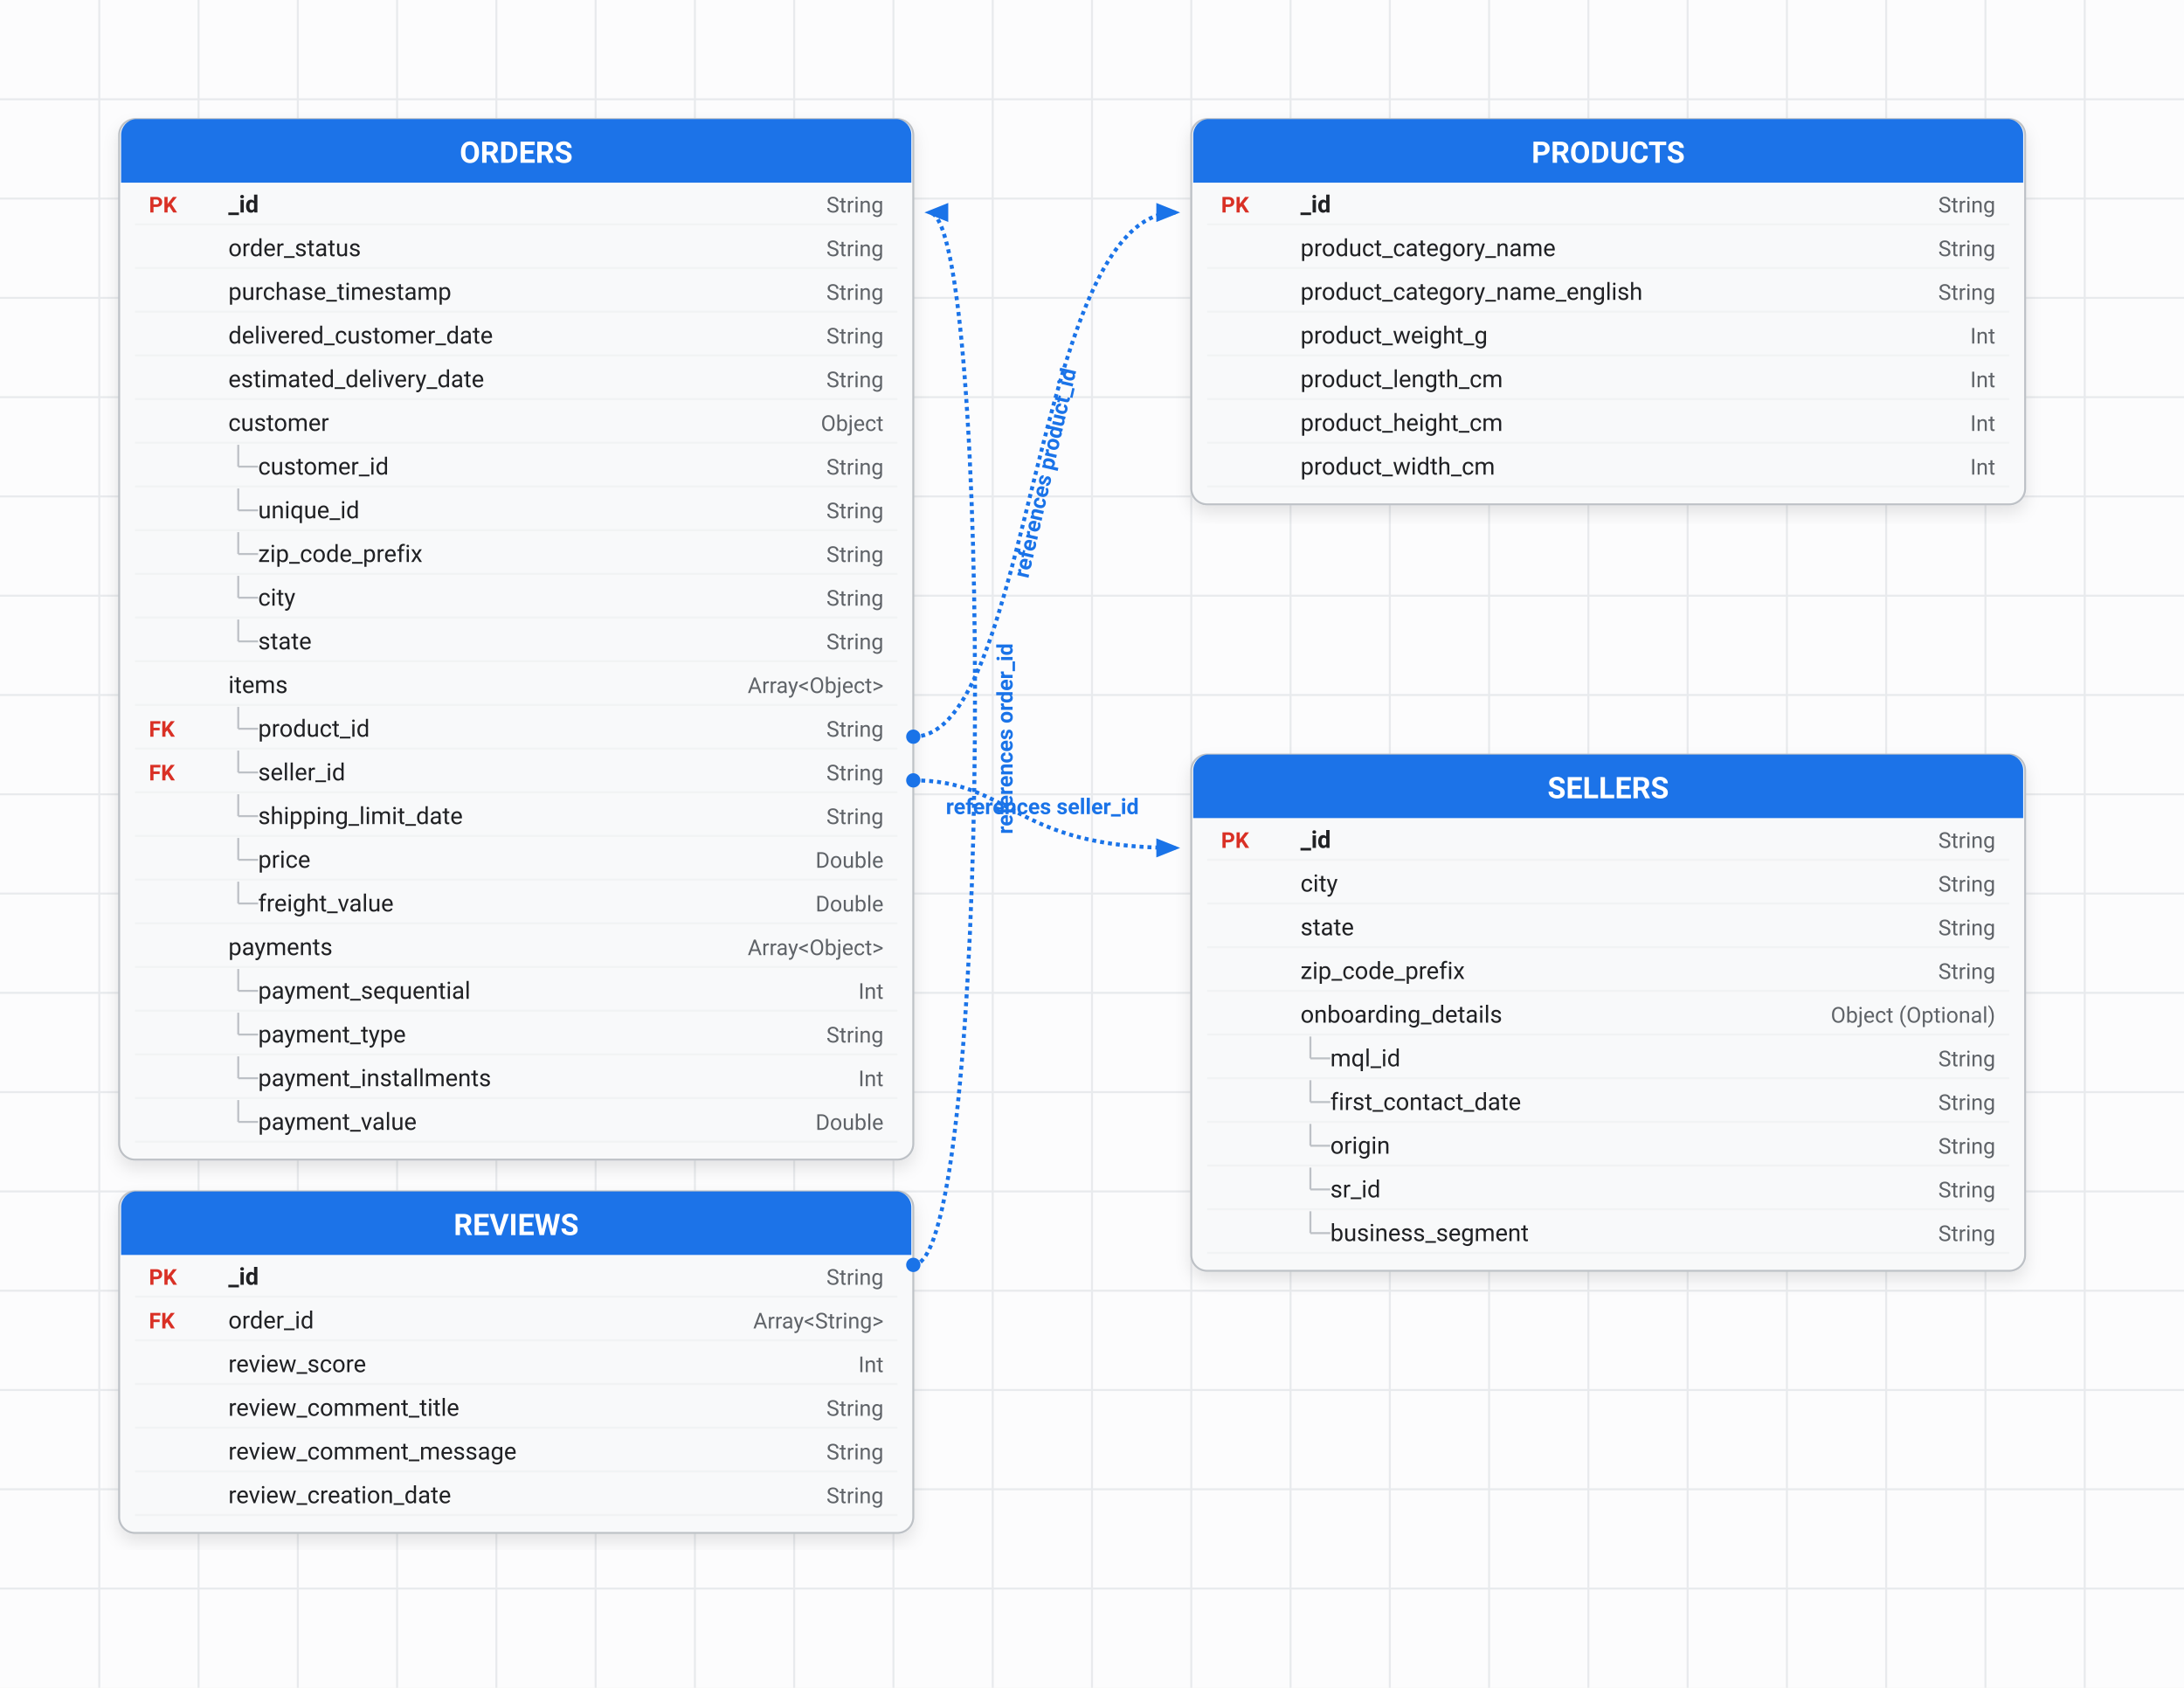
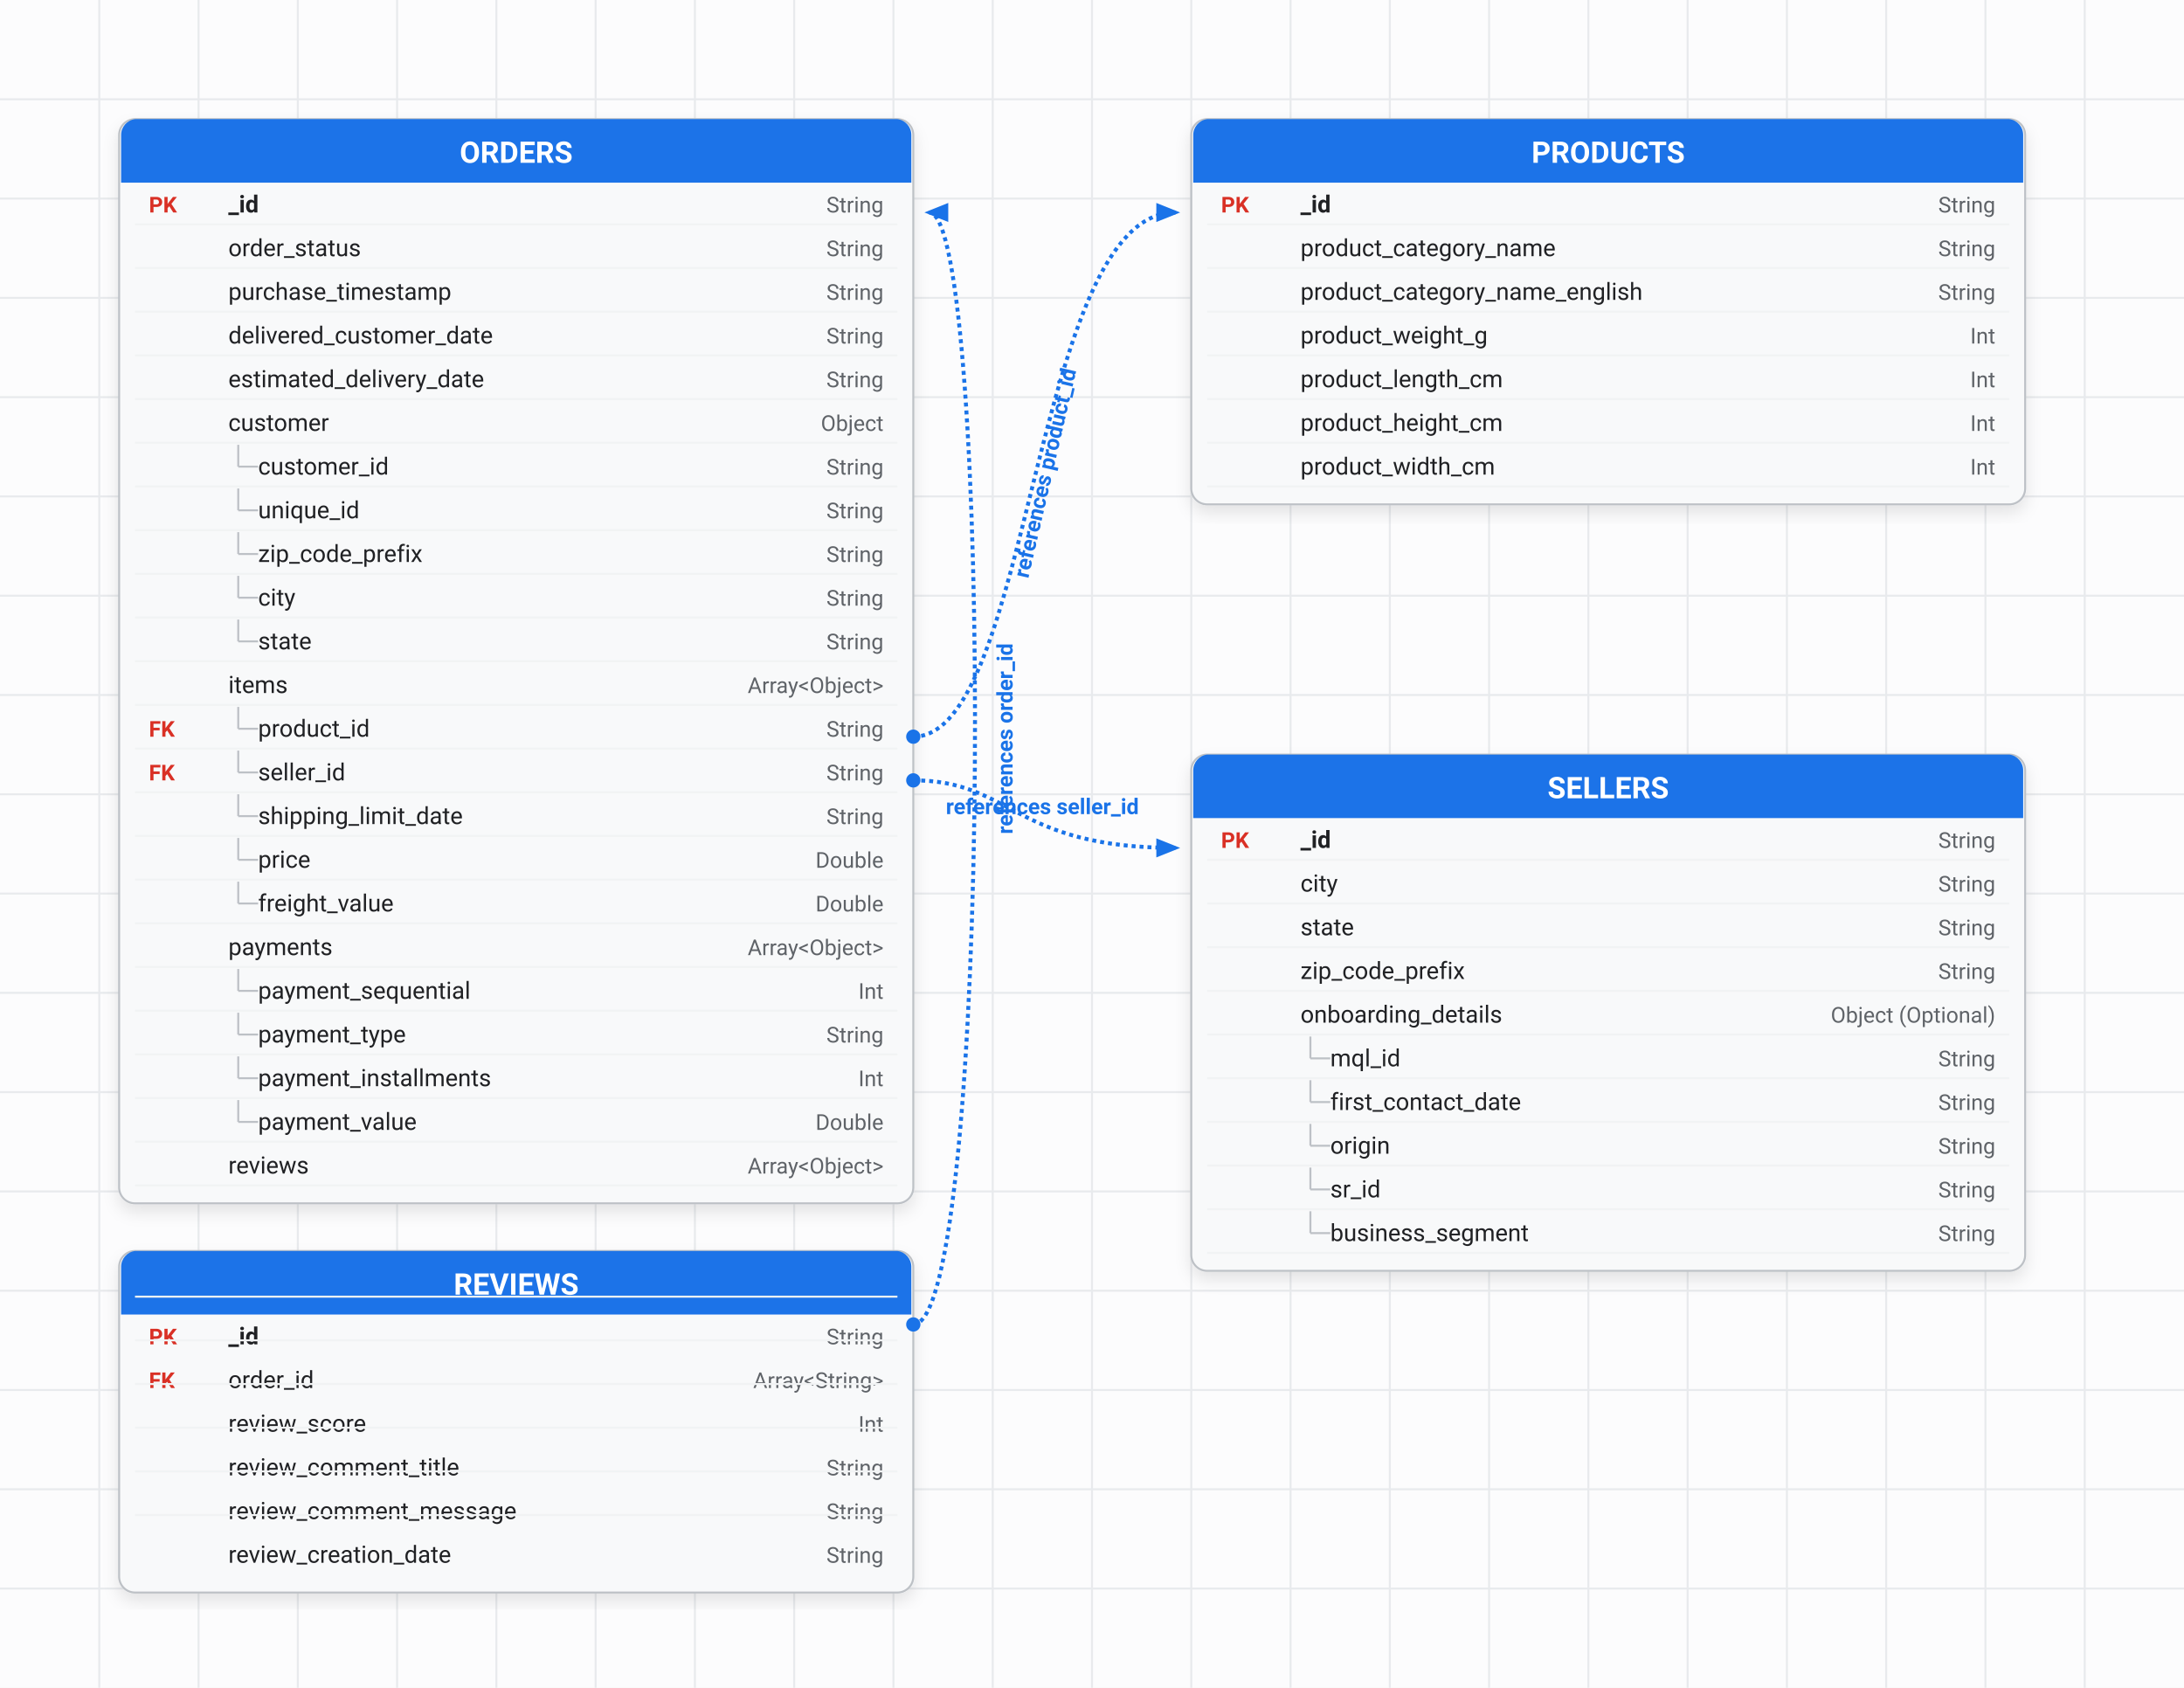
<svg xmlns="http://www.w3.org/2000/svg" width="1100" height="850" viewBox="0 0 1100 850" style="background-color: #FFFFFF; font-family: -apple-system, BlinkMacSystemFont, 'Segoe UI', Roboto, Helvetica, Arial, sans-serif;">
  <defs>
    <filter id="shadow" x="-5%" y="-5%" width="110%" height="110%">
      <feDropShadow dx="0" dy="4" stdDeviation="4" flood-opacity="0.1" flood-color="#000000" />
    </filter>
    <marker id="arrow" viewBox="0 0 10 10" refX="8" refY="5" markerWidth="6" markerHeight="6" orient="auto-start-reverse">
      <path d="M 0 1 L 10 5 L 0 9 z" fill="#1A73E8" />
    </marker>
    <marker id="dot" viewBox="0 0 10 10" refX="5" refY="5" markerWidth="6" markerHeight="6">
      <circle cx="5" cy="5" r="3" fill="#1A73E8" />
    </marker>
  </defs>
  <rect width="100%" height="100%" fill="#FCFCFD" />
  <g stroke="#E8EAED" stroke-width="1">
    <path d="M 0 50 L 1100 50 M 0 100 L 1100 100 M 0 150 L 1100 150 M 0 200 L 1100 200 M 0 250 L 1100 250 M 0 300 L 1100 300 M 0 350 L 1100 350 M 0 400 L 1100 400 M 0 450 L 1100 450 M 0 500 L 1100 500 M 0 550 L 1100 550 M 0 600 L 1100 600 M 0 650 L 1100 650 M 0 700 L 1100 700 M 0 750 L 1100 750 M 0 800 L 1100 800" />
    <path d="M 50 0 L 50 850 M 100 0 L 100 850 M 150 0 L 150 850 M 200 0 L 200 850 M 250 0 L 250 850 M 300 0 L 300 850 M 350 0 L 350 850 M 400 0 L 400 850 M 450 0 L 450 850 M 500 0 L 500 850 M 550 0 L 550 850 M 600 0 L 600 850 M 650 0 L 650 850 M 700 0 L 700 850 M 750 0 L 750 850 M 800 0 L 800 850 M 850 0 L 850 850 M 900 0 L 900 850 M 950 0 L 950 850 M 1000 0 L 1000 850 M 1050 0 L 1050 850" />
  </g>
  <g filter="url(#shadow)">
-     <rect x="60" y="60" width="400" height="524" rx="8" fill="#F8F9FA" stroke="#BDC1C6" stroke-width="1" />
+     <rect x="60" y="60" width="400" height="546" rx="8" fill="#F8F9FA" stroke="#BDC1C6" stroke-width="1" />
    <path d="M 61 92 L 61 68 A 8 8 0 0 1 68 60 L 452 60 A 8 8 0 0 1 459 68 L 459 92 Z" fill="#1A73E8" />
    <text x="260.0" y="82" fill="#FFFFFF" font-size="15" font-weight="bold" text-anchor="middle">ORDERS</text>
  </g>
  <g>
    <text x="75" y="107" fill="#D93025" font-size="11" font-weight="bold">PK</text>
    <text x="115" y="107" fill="#202124" font-size="12" font-weight="bold">_id</text>
    <text x="445" y="107" fill="#5F6368" font-size="11" text-anchor="end">String</text>
    <line x1="68" y1="113" x2="452" y2="113" stroke="#F1F3F4" stroke-width="1" />
  </g>
  <g>
    <text x="75" y="129" fill="none" font-size="11" font-weight="bold" />
    <text x="115" y="129" fill="#202124" font-size="12" font-weight="normal">order_status</text>
    <text x="445" y="129" fill="#5F6368" font-size="11" text-anchor="end">String</text>
    <line x1="68" y1="135" x2="452" y2="135" stroke="#F1F3F4" stroke-width="1" />
  </g>
  <g>
    <text x="75" y="151" fill="none" font-size="11" font-weight="bold" />
    <text x="115" y="151" fill="#202124" font-size="12" font-weight="normal">purchase_timestamp</text>
    <text x="445" y="151" fill="#5F6368" font-size="11" text-anchor="end">String</text>
    <line x1="68" y1="157" x2="452" y2="157" stroke="#F1F3F4" stroke-width="1" />
  </g>
  <g>
    <text x="75" y="173" fill="none" font-size="11" font-weight="bold" />
    <text x="115" y="173" fill="#202124" font-size="12" font-weight="normal">delivered_customer_date</text>
    <text x="445" y="173" fill="#5F6368" font-size="11" text-anchor="end">String</text>
    <line x1="68" y1="179" x2="452" y2="179" stroke="#F1F3F4" stroke-width="1" />
  </g>
  <g>
    <text x="75" y="195" fill="none" font-size="11" font-weight="bold" />
    <text x="115" y="195" fill="#202124" font-size="12" font-weight="normal">estimated_delivery_date</text>
    <text x="445" y="195" fill="#5F6368" font-size="11" text-anchor="end">String</text>
    <line x1="68" y1="201" x2="452" y2="201" stroke="#F1F3F4" stroke-width="1" />
  </g>
  <g>
    <text x="75" y="217" fill="none" font-size="11" font-weight="bold" />
    <text x="115" y="217" fill="#202124" font-size="12" font-weight="normal">customer</text>
    <text x="445" y="217" fill="#5F6368" font-size="11" text-anchor="end">Object</text>
    <line x1="68" y1="223" x2="452" y2="223" stroke="#F1F3F4" stroke-width="1" />
  </g>
  <g>
    <text x="75" y="239" fill="none" font-size="11" font-weight="bold" />
    <line x1="120" y1="235" x2="130" y2="235" stroke="#BDC1C6" stroke-width="1" />
    <line x1="120" y1="224" x2="120" y2="235" stroke="#BDC1C6" stroke-width="1" />
    <text x="130" y="239" fill="#202124" font-size="12" font-weight="normal">customer_id</text>
    <text x="445" y="239" fill="#5F6368" font-size="11" text-anchor="end">String</text>
    <line x1="68" y1="245" x2="452" y2="245" stroke="#F1F3F4" stroke-width="1" />
  </g>
  <g>
    <text x="75" y="261" fill="none" font-size="11" font-weight="bold" />
    <line x1="120" y1="257" x2="130" y2="257" stroke="#BDC1C6" stroke-width="1" />
    <line x1="120" y1="246" x2="120" y2="257" stroke="#BDC1C6" stroke-width="1" />
    <text x="130" y="261" fill="#202124" font-size="12" font-weight="normal">unique_id</text>
    <text x="445" y="261" fill="#5F6368" font-size="11" text-anchor="end">String</text>
    <line x1="68" y1="267" x2="452" y2="267" stroke="#F1F3F4" stroke-width="1" />
  </g>
  <g>
    <text x="75" y="283" fill="none" font-size="11" font-weight="bold" />
    <line x1="120" y1="279" x2="130" y2="279" stroke="#BDC1C6" stroke-width="1" />
    <line x1="120" y1="268" x2="120" y2="279" stroke="#BDC1C6" stroke-width="1" />
    <text x="130" y="283" fill="#202124" font-size="12" font-weight="normal">zip_code_prefix</text>
    <text x="445" y="283" fill="#5F6368" font-size="11" text-anchor="end">String</text>
    <line x1="68" y1="289" x2="452" y2="289" stroke="#F1F3F4" stroke-width="1" />
  </g>
  <g>
    <text x="75" y="305" fill="none" font-size="11" font-weight="bold" />
    <line x1="120" y1="301" x2="130" y2="301" stroke="#BDC1C6" stroke-width="1" />
    <line x1="120" y1="290" x2="120" y2="301" stroke="#BDC1C6" stroke-width="1" />
    <text x="130" y="305" fill="#202124" font-size="12" font-weight="normal">city</text>
    <text x="445" y="305" fill="#5F6368" font-size="11" text-anchor="end">String</text>
    <line x1="68" y1="311" x2="452" y2="311" stroke="#F1F3F4" stroke-width="1" />
  </g>
  <g>
    <text x="75" y="327" fill="none" font-size="11" font-weight="bold" />
    <line x1="120" y1="323" x2="130" y2="323" stroke="#BDC1C6" stroke-width="1" />
    <line x1="120" y1="312" x2="120" y2="323" stroke="#BDC1C6" stroke-width="1" />
    <text x="130" y="327" fill="#202124" font-size="12" font-weight="normal">state</text>
    <text x="445" y="327" fill="#5F6368" font-size="11" text-anchor="end">String</text>
    <line x1="68" y1="333" x2="452" y2="333" stroke="#F1F3F4" stroke-width="1" />
  </g>
  <g>
    <text x="75" y="349" fill="none" font-size="11" font-weight="bold" />
    <text x="115" y="349" fill="#202124" font-size="12" font-weight="normal">items</text>
    <text x="445" y="349" fill="#5F6368" font-size="11" text-anchor="end">Array&lt;Object&gt;</text>
    <line x1="68" y1="355" x2="452" y2="355" stroke="#F1F3F4" stroke-width="1" />
  </g>
  <g>
    <text x="75" y="371" fill="#D93025" font-size="11" font-weight="bold">FK</text>
    <line x1="120" y1="367" x2="130" y2="367" stroke="#BDC1C6" stroke-width="1" />
    <line x1="120" y1="356" x2="120" y2="367" stroke="#BDC1C6" stroke-width="1" />
    <text x="130" y="371" fill="#202124" font-size="12" font-weight="normal">product_id</text>
    <text x="445" y="371" fill="#5F6368" font-size="11" text-anchor="end">String</text>
    <line x1="68" y1="377" x2="452" y2="377" stroke="#F1F3F4" stroke-width="1" />
  </g>
  <g>
    <text x="75" y="393" fill="#D93025" font-size="11" font-weight="bold">FK</text>
    <line x1="120" y1="389" x2="130" y2="389" stroke="#BDC1C6" stroke-width="1" />
    <line x1="120" y1="378" x2="120" y2="389" stroke="#BDC1C6" stroke-width="1" />
    <text x="130" y="393" fill="#202124" font-size="12" font-weight="normal">seller_id</text>
    <text x="445" y="393" fill="#5F6368" font-size="11" text-anchor="end">String</text>
    <line x1="68" y1="399" x2="452" y2="399" stroke="#F1F3F4" stroke-width="1" />
  </g>
  <g>
    <text x="75" y="415" fill="none" font-size="11" font-weight="bold" />
    <line x1="120" y1="411" x2="130" y2="411" stroke="#BDC1C6" stroke-width="1" />
    <line x1="120" y1="400" x2="120" y2="411" stroke="#BDC1C6" stroke-width="1" />
    <text x="130" y="415" fill="#202124" font-size="12" font-weight="normal">shipping_limit_date</text>
    <text x="445" y="415" fill="#5F6368" font-size="11" text-anchor="end">String</text>
    <line x1="68" y1="421" x2="452" y2="421" stroke="#F1F3F4" stroke-width="1" />
  </g>
  <g>
    <text x="75" y="437" fill="none" font-size="11" font-weight="bold" />
    <line x1="120" y1="433" x2="130" y2="433" stroke="#BDC1C6" stroke-width="1" />
    <line x1="120" y1="422" x2="120" y2="433" stroke="#BDC1C6" stroke-width="1" />
    <text x="130" y="437" fill="#202124" font-size="12" font-weight="normal">price</text>
    <text x="445" y="437" fill="#5F6368" font-size="11" text-anchor="end">Double</text>
    <line x1="68" y1="443" x2="452" y2="443" stroke="#F1F3F4" stroke-width="1" />
  </g>
  <g>
    <text x="75" y="459" fill="none" font-size="11" font-weight="bold" />
    <line x1="120" y1="455" x2="130" y2="455" stroke="#BDC1C6" stroke-width="1" />
    <line x1="120" y1="444" x2="120" y2="455" stroke="#BDC1C6" stroke-width="1" />
    <text x="130" y="459" fill="#202124" font-size="12" font-weight="normal">freight_value</text>
    <text x="445" y="459" fill="#5F6368" font-size="11" text-anchor="end">Double</text>
    <line x1="68" y1="465" x2="452" y2="465" stroke="#F1F3F4" stroke-width="1" />
  </g>
  <g>
    <text x="75" y="481" fill="none" font-size="11" font-weight="bold" />
    <text x="115" y="481" fill="#202124" font-size="12" font-weight="normal">payments</text>
    <text x="445" y="481" fill="#5F6368" font-size="11" text-anchor="end">Array&lt;Object&gt;</text>
    <line x1="68" y1="487" x2="452" y2="487" stroke="#F1F3F4" stroke-width="1" />
  </g>
  <g>
    <text x="75" y="503" fill="none" font-size="11" font-weight="bold" />
    <line x1="120" y1="499" x2="130" y2="499" stroke="#BDC1C6" stroke-width="1" />
    <line x1="120" y1="488" x2="120" y2="499" stroke="#BDC1C6" stroke-width="1" />
    <text x="130" y="503" fill="#202124" font-size="12" font-weight="normal">payment_sequential</text>
    <text x="445" y="503" fill="#5F6368" font-size="11" text-anchor="end">Int</text>
    <line x1="68" y1="509" x2="452" y2="509" stroke="#F1F3F4" stroke-width="1" />
  </g>
  <g>
    <text x="75" y="525" fill="none" font-size="11" font-weight="bold" />
    <line x1="120" y1="521" x2="130" y2="521" stroke="#BDC1C6" stroke-width="1" />
    <line x1="120" y1="510" x2="120" y2="521" stroke="#BDC1C6" stroke-width="1" />
    <text x="130" y="525" fill="#202124" font-size="12" font-weight="normal">payment_type</text>
    <text x="445" y="525" fill="#5F6368" font-size="11" text-anchor="end">String</text>
    <line x1="68" y1="531" x2="452" y2="531" stroke="#F1F3F4" stroke-width="1" />
  </g>
  <g>
    <text x="75" y="547" fill="none" font-size="11" font-weight="bold" />
    <line x1="120" y1="543" x2="130" y2="543" stroke="#BDC1C6" stroke-width="1" />
    <line x1="120" y1="532" x2="120" y2="543" stroke="#BDC1C6" stroke-width="1" />
    <text x="130" y="547" fill="#202124" font-size="12" font-weight="normal">payment_installments</text>
    <text x="445" y="547" fill="#5F6368" font-size="11" text-anchor="end">Int</text>
    <line x1="68" y1="553" x2="452" y2="553" stroke="#F1F3F4" stroke-width="1" />
  </g>
  <g>
    <text x="75" y="569" fill="none" font-size="11" font-weight="bold" />
    <line x1="120" y1="565" x2="130" y2="565" stroke="#BDC1C6" stroke-width="1" />
    <line x1="120" y1="554" x2="120" y2="565" stroke="#BDC1C6" stroke-width="1" />
    <text x="130" y="569" fill="#202124" font-size="12" font-weight="normal">payment_value</text>
    <text x="445" y="569" fill="#5F6368" font-size="11" text-anchor="end">Double</text>
    <line x1="68" y1="575" x2="452" y2="575" stroke="#F1F3F4" stroke-width="1" />
  </g>
+   <g>
+     <text x="75" y="591" fill="none" font-size="11" font-weight="bold" />
+     <text x="115" y="591" fill="#202124" font-size="12" font-weight="normal">reviews</text>
+     <text x="445" y="591" fill="#5F6368" font-size="11" text-anchor="end">Array&lt;Object&gt;</text>
+     <line x1="68" y1="597" x2="452" y2="597" stroke="#F1F3F4" stroke-width="1" />
+   </g>
  <g filter="url(#shadow)">
-     <rect x="60" y="600" width="400" height="172" rx="8" fill="#F8F9FA" stroke="#BDC1C6" stroke-width="1" />
-     <path d="M 61 632 L 61 608 A 8 8 0 0 1 68 600 L 452 600 A 8 8 0 0 1 459 608 L 459 632 Z" fill="#1A73E8" />
-     <text x="260.0" y="622" fill="#FFFFFF" font-size="15" font-weight="bold" text-anchor="middle">REVIEWS</text>
-   </g>
-   <g>
-     <text x="75" y="647" fill="#D93025" font-size="11" font-weight="bold">PK</text>
-     <text x="115" y="647" fill="#202124" font-size="12" font-weight="bold">_id</text>
-     <text x="445" y="647" fill="#5F6368" font-size="11" text-anchor="end">String</text>
+     <rect x="60" y="630" width="400" height="172" rx="8" fill="#F8F9FA" stroke="#BDC1C6" stroke-width="1" />
+     <path d="M 61 662 L 61 638 A 8 8 0 0 1 68 630 L 452 630 A 8 8 0 0 1 459 638 L 459 662 Z" fill="#1A73E8" />
+     <text x="260.0" y="652" fill="#FFFFFF" font-size="15" font-weight="bold" text-anchor="middle">REVIEWS</text>
+   </g>
+   <g>
+     <text x="75" y="677" fill="#D93025" font-size="11" font-weight="bold">PK</text>
+     <text x="115" y="677" fill="#202124" font-size="12" font-weight="bold">_id</text>
+     <text x="445" y="677" fill="#5F6368" font-size="11" text-anchor="end">String</text>
    <line x1="68" y1="653" x2="452" y2="653" stroke="#F1F3F4" stroke-width="1" />
  </g>
  <g>
-     <text x="75" y="669" fill="#D93025" font-size="11" font-weight="bold">FK</text>
-     <text x="115" y="669" fill="#202124" font-size="12" font-weight="normal">order_id</text>
-     <text x="445" y="669" fill="#5F6368" font-size="11" text-anchor="end">Array&lt;String&gt;</text>
+     <text x="75" y="699" fill="#D93025" font-size="11" font-weight="bold">FK</text>
+     <text x="115" y="699" fill="#202124" font-size="12" font-weight="normal">order_id</text>
+     <text x="445" y="699" fill="#5F6368" font-size="11" text-anchor="end">Array&lt;String&gt;</text>
    <line x1="68" y1="675" x2="452" y2="675" stroke="#F1F3F4" stroke-width="1" />
  </g>
  <g>
-     <text x="75" y="691" fill="none" font-size="11" font-weight="bold" />
-     <text x="115" y="691" fill="#202124" font-size="12" font-weight="normal">review_score</text>
-     <text x="445" y="691" fill="#5F6368" font-size="11" text-anchor="end">Int</text>
+     <text x="75" y="721" fill="none" font-size="11" font-weight="bold" />
+     <text x="115" y="721" fill="#202124" font-size="12" font-weight="normal">review_score</text>
+     <text x="445" y="721" fill="#5F6368" font-size="11" text-anchor="end">Int</text>
    <line x1="68" y1="697" x2="452" y2="697" stroke="#F1F3F4" stroke-width="1" />
  </g>
  <g>
-     <text x="75" y="713" fill="none" font-size="11" font-weight="bold" />
-     <text x="115" y="713" fill="#202124" font-size="12" font-weight="normal">review_comment_title</text>
-     <text x="445" y="713" fill="#5F6368" font-size="11" text-anchor="end">String</text>
+     <text x="75" y="743" fill="none" font-size="11" font-weight="bold" />
+     <text x="115" y="743" fill="#202124" font-size="12" font-weight="normal">review_comment_title</text>
+     <text x="445" y="743" fill="#5F6368" font-size="11" text-anchor="end">String</text>
    <line x1="68" y1="719" x2="452" y2="719" stroke="#F1F3F4" stroke-width="1" />
  </g>
  <g>
-     <text x="75" y="735" fill="none" font-size="11" font-weight="bold" />
-     <text x="115" y="735" fill="#202124" font-size="12" font-weight="normal">review_comment_message</text>
-     <text x="445" y="735" fill="#5F6368" font-size="11" text-anchor="end">String</text>
+     <text x="75" y="765" fill="none" font-size="11" font-weight="bold" />
+     <text x="115" y="765" fill="#202124" font-size="12" font-weight="normal">review_comment_message</text>
+     <text x="445" y="765" fill="#5F6368" font-size="11" text-anchor="end">String</text>
    <line x1="68" y1="741" x2="452" y2="741" stroke="#F1F3F4" stroke-width="1" />
  </g>
  <g>
-     <text x="75" y="757" fill="none" font-size="11" font-weight="bold" />
-     <text x="115" y="757" fill="#202124" font-size="12" font-weight="normal">review_creation_date</text>
-     <text x="445" y="757" fill="#5F6368" font-size="11" text-anchor="end">String</text>
+     <text x="75" y="787" fill="none" font-size="11" font-weight="bold" />
+     <text x="115" y="787" fill="#202124" font-size="12" font-weight="normal">review_creation_date</text>
+     <text x="445" y="787" fill="#5F6368" font-size="11" text-anchor="end">String</text>
    <line x1="68" y1="763" x2="452" y2="763" stroke="#F1F3F4" stroke-width="1" />
  </g>
  <g filter="url(#shadow)">
    <rect x="600" y="60" width="420" height="194" rx="8" fill="#F8F9FA" stroke="#BDC1C6" stroke-width="1" />
    <path d="M 601 92 L 601 68 A 8 8 0 0 1 608 60 L 1012 60 A 8 8 0 0 1 1019 68 L 1019 92 Z" fill="#1A73E8" />
    <text x="810.0" y="82" fill="#FFFFFF" font-size="15" font-weight="bold" text-anchor="middle">PRODUCTS</text>
  </g>
  <g>
    <text x="615" y="107" fill="#D93025" font-size="11" font-weight="bold">PK</text>
    <text x="655" y="107" fill="#202124" font-size="12" font-weight="bold">_id</text>
    <text x="1005" y="107" fill="#5F6368" font-size="11" text-anchor="end">String</text>
    <line x1="608" y1="113" x2="1012" y2="113" stroke="#F1F3F4" stroke-width="1" />
  </g>
  <g>
    <text x="615" y="129" fill="none" font-size="11" font-weight="bold" />
    <text x="655" y="129" fill="#202124" font-size="12" font-weight="normal">product_category_name</text>
    <text x="1005" y="129" fill="#5F6368" font-size="11" text-anchor="end">String</text>
    <line x1="608" y1="135" x2="1012" y2="135" stroke="#F1F3F4" stroke-width="1" />
  </g>
  <g>
    <text x="615" y="151" fill="none" font-size="11" font-weight="bold" />
    <text x="655" y="151" fill="#202124" font-size="12" font-weight="normal">product_category_name_english</text>
    <text x="1005" y="151" fill="#5F6368" font-size="11" text-anchor="end">String</text>
    <line x1="608" y1="157" x2="1012" y2="157" stroke="#F1F3F4" stroke-width="1" />
  </g>
  <g>
    <text x="615" y="173" fill="none" font-size="11" font-weight="bold" />
    <text x="655" y="173" fill="#202124" font-size="12" font-weight="normal">product_weight_g</text>
    <text x="1005" y="173" fill="#5F6368" font-size="11" text-anchor="end">Int</text>
    <line x1="608" y1="179" x2="1012" y2="179" stroke="#F1F3F4" stroke-width="1" />
  </g>
  <g>
    <text x="615" y="195" fill="none" font-size="11" font-weight="bold" />
    <text x="655" y="195" fill="#202124" font-size="12" font-weight="normal">product_length_cm</text>
    <text x="1005" y="195" fill="#5F6368" font-size="11" text-anchor="end">Int</text>
    <line x1="608" y1="201" x2="1012" y2="201" stroke="#F1F3F4" stroke-width="1" />
  </g>
  <g>
    <text x="615" y="217" fill="none" font-size="11" font-weight="bold" />
    <text x="655" y="217" fill="#202124" font-size="12" font-weight="normal">product_height_cm</text>
    <text x="1005" y="217" fill="#5F6368" font-size="11" text-anchor="end">Int</text>
    <line x1="608" y1="223" x2="1012" y2="223" stroke="#F1F3F4" stroke-width="1" />
  </g>
  <g>
    <text x="615" y="239" fill="none" font-size="11" font-weight="bold" />
    <text x="655" y="239" fill="#202124" font-size="12" font-weight="normal">product_width_cm</text>
    <text x="1005" y="239" fill="#5F6368" font-size="11" text-anchor="end">Int</text>
    <line x1="608" y1="245" x2="1012" y2="245" stroke="#F1F3F4" stroke-width="1" />
  </g>
  <g filter="url(#shadow)">
    <rect x="600" y="380" width="420" height="260" rx="8" fill="#F8F9FA" stroke="#BDC1C6" stroke-width="1" />
    <path d="M 601 412 L 601 388 A 8 8 0 0 1 608 380 L 1012 380 A 8 8 0 0 1 1019 388 L 1019 412 Z" fill="#1A73E8" />
    <text x="810.0" y="402" fill="#FFFFFF" font-size="15" font-weight="bold" text-anchor="middle">SELLERS</text>
  </g>
  <g>
    <text x="615" y="427" fill="#D93025" font-size="11" font-weight="bold">PK</text>
    <text x="655" y="427" fill="#202124" font-size="12" font-weight="bold">_id</text>
    <text x="1005" y="427" fill="#5F6368" font-size="11" text-anchor="end">String</text>
    <line x1="608" y1="433" x2="1012" y2="433" stroke="#F1F3F4" stroke-width="1" />
  </g>
  <g>
    <text x="615" y="449" fill="none" font-size="11" font-weight="bold" />
    <text x="655" y="449" fill="#202124" font-size="12" font-weight="normal">city</text>
    <text x="1005" y="449" fill="#5F6368" font-size="11" text-anchor="end">String</text>
    <line x1="608" y1="455" x2="1012" y2="455" stroke="#F1F3F4" stroke-width="1" />
  </g>
  <g>
    <text x="615" y="471" fill="none" font-size="11" font-weight="bold" />
    <text x="655" y="471" fill="#202124" font-size="12" font-weight="normal">state</text>
    <text x="1005" y="471" fill="#5F6368" font-size="11" text-anchor="end">String</text>
    <line x1="608" y1="477" x2="1012" y2="477" stroke="#F1F3F4" stroke-width="1" />
  </g>
  <g>
    <text x="615" y="493" fill="none" font-size="11" font-weight="bold" />
    <text x="655" y="493" fill="#202124" font-size="12" font-weight="normal">zip_code_prefix</text>
    <text x="1005" y="493" fill="#5F6368" font-size="11" text-anchor="end">String</text>
    <line x1="608" y1="499" x2="1012" y2="499" stroke="#F1F3F4" stroke-width="1" />
  </g>
  <g>
    <text x="615" y="515" fill="none" font-size="11" font-weight="bold" />
    <text x="655" y="515" fill="#202124" font-size="12" font-weight="normal">onboarding_details</text>
    <text x="1005" y="515" fill="#5F6368" font-size="11" text-anchor="end">Object (Optional)</text>
    <line x1="608" y1="521" x2="1012" y2="521" stroke="#F1F3F4" stroke-width="1" />
  </g>
  <g>
    <text x="615" y="537" fill="none" font-size="11" font-weight="bold" />
    <line x1="660" y1="533" x2="670" y2="533" stroke="#BDC1C6" stroke-width="1" />
    <line x1="660" y1="522" x2="660" y2="533" stroke="#BDC1C6" stroke-width="1" />
    <text x="670" y="537" fill="#202124" font-size="12" font-weight="normal">mql_id</text>
    <text x="1005" y="537" fill="#5F6368" font-size="11" text-anchor="end">String</text>
    <line x1="608" y1="543" x2="1012" y2="543" stroke="#F1F3F4" stroke-width="1" />
  </g>
  <g>
    <text x="615" y="559" fill="none" font-size="11" font-weight="bold" />
    <line x1="660" y1="555" x2="670" y2="555" stroke="#BDC1C6" stroke-width="1" />
    <line x1="660" y1="544" x2="660" y2="555" stroke="#BDC1C6" stroke-width="1" />
    <text x="670" y="559" fill="#202124" font-size="12" font-weight="normal">first_contact_date</text>
    <text x="1005" y="559" fill="#5F6368" font-size="11" text-anchor="end">String</text>
    <line x1="608" y1="565" x2="1012" y2="565" stroke="#F1F3F4" stroke-width="1" />
  </g>
  <g>
    <text x="615" y="581" fill="none" font-size="11" font-weight="bold" />
    <line x1="660" y1="577" x2="670" y2="577" stroke="#BDC1C6" stroke-width="1" />
    <line x1="660" y1="566" x2="660" y2="577" stroke="#BDC1C6" stroke-width="1" />
    <text x="670" y="581" fill="#202124" font-size="12" font-weight="normal">origin</text>
    <text x="1005" y="581" fill="#5F6368" font-size="11" text-anchor="end">String</text>
    <line x1="608" y1="587" x2="1012" y2="587" stroke="#F1F3F4" stroke-width="1" />
  </g>
  <g>
    <text x="615" y="603" fill="none" font-size="11" font-weight="bold" />
    <line x1="660" y1="599" x2="670" y2="599" stroke="#BDC1C6" stroke-width="1" />
    <line x1="660" y1="588" x2="660" y2="599" stroke="#BDC1C6" stroke-width="1" />
    <text x="670" y="603" fill="#202124" font-size="12" font-weight="normal">sr_id</text>
    <text x="1005" y="603" fill="#5F6368" font-size="11" text-anchor="end">String</text>
    <line x1="608" y1="609" x2="1012" y2="609" stroke="#F1F3F4" stroke-width="1" />
  </g>
  <g>
    <text x="615" y="625" fill="none" font-size="11" font-weight="bold" />
    <line x1="660" y1="621" x2="670" y2="621" stroke="#BDC1C6" stroke-width="1" />
    <line x1="660" y1="610" x2="660" y2="621" stroke="#BDC1C6" stroke-width="1" />
    <text x="670" y="625" fill="#202124" font-size="12" font-weight="normal">business_segment</text>
    <text x="1005" y="625" fill="#5F6368" font-size="11" text-anchor="end">String</text>
    <line x1="608" y1="631" x2="1012" y2="631" stroke="#F1F3F4" stroke-width="1" />
  </g>
  <g>
-     <path d="M 460 637 C 500 637, 500 107, 468 107" fill="none" stroke="#1A73E8" stroke-width="2" stroke-dasharray="2,2" marker-start="url(#dot)" marker-end="url(#arrow)" />
+     <path d="M 460 667 C 500 667, 500 107, 468 107" fill="none" stroke="#1A73E8" stroke-width="2" stroke-dasharray="2,2" marker-start="url(#dot)" marker-end="url(#arrow)" />
    <text x="510" y="372" fill="#1A73E8" font-size="11" font-weight="bold" transform="rotate(-90 510 372)" text-anchor="middle">references order_id</text>
  </g>
  <g>
    <path d="M 460 371 C 520 371, 520 107, 592 107" fill="none" stroke="#1A73E8" stroke-width="2" stroke-dasharray="2,2" marker-start="url(#dot)" marker-end="url(#arrow)" />
    <text x="530" y="239" fill="#1A73E8" font-size="11" font-weight="bold" transform="rotate(-77 530 239)" text-anchor="middle">references product_id</text>
  </g>
  <g>
    <path d="M 460 393 C 510 393, 510 427, 592 427" fill="none" stroke="#1A73E8" stroke-width="2" stroke-dasharray="2,2" marker-start="url(#dot)" marker-end="url(#arrow)" />
    <text x="525" y="410" fill="#1A73E8" font-size="11" font-weight="bold" text-anchor="middle">references seller_id</text>
  </g>
</svg>
